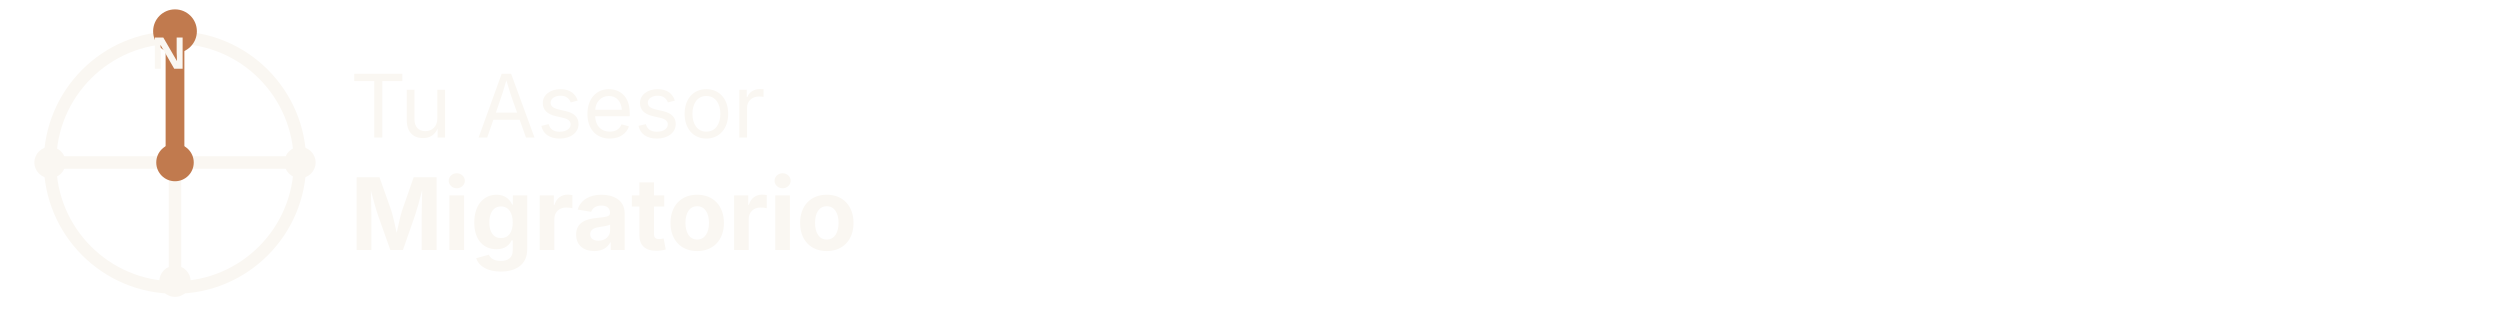
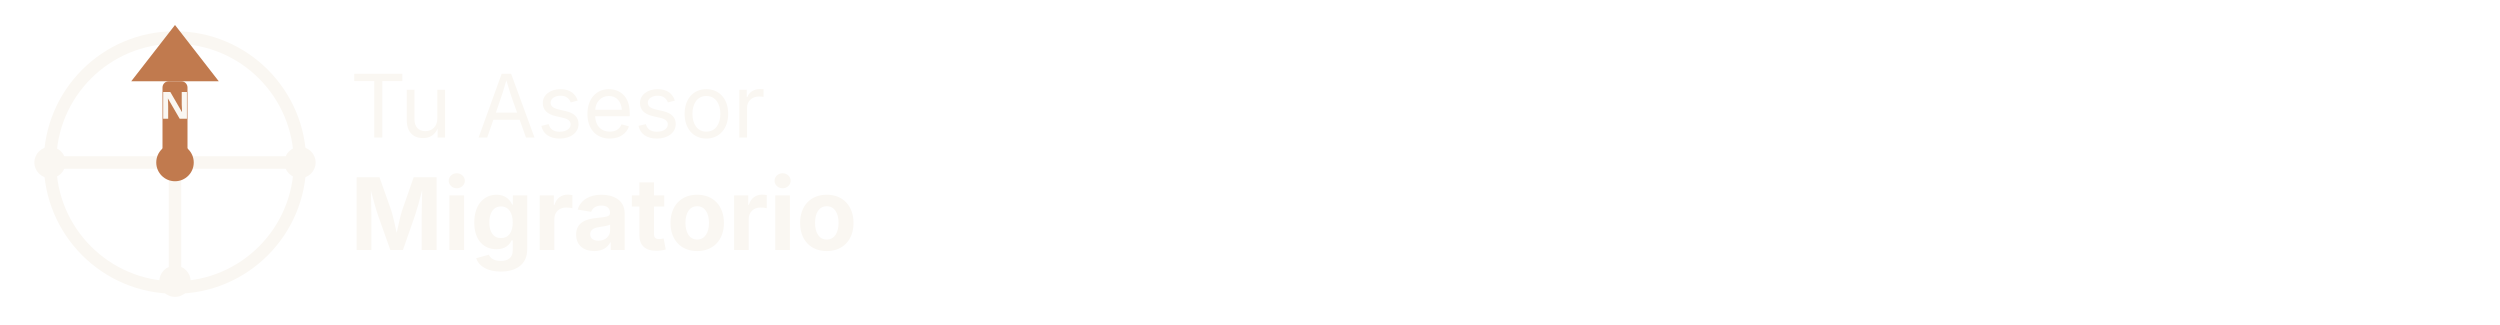
<svg xmlns="http://www.w3.org/2000/svg" viewBox="0 0 400 52" fill="none">
  <g transform="translate(4, 2)">
    <circle cx="24" cy="24" r="20" stroke="#FAF7F2" stroke-width="2" fill="none" />
-     <line x1="24" y1="22" x2="24" y2="3" stroke="#C17A4E" stroke-width="3" stroke-linecap="round" />
-     <circle cx="24" cy="3" r="3.5" fill="#C17A4E" />
-     <text x="23" y="9" text-anchor="middle" font-family="Geist, system-ui, sans-serif" font-size="7" font-weight="700" fill="#FAF7F2">N</text>
+     <rect x="22" y="11" width="4" height="12" fill="#C17A4E" rx="1" />
+     <polygon points="17,11 24,2 31,11" fill="#C17A4E" />
+     <text x="24" y="17" text-anchor="middle" font-family="Geist, system-ui, sans-serif" font-size="6" font-weight="700" fill="#FAF7F2">N</text>
    <line x1="26" y1="24" x2="44" y2="24" stroke="#FAF7F2" stroke-width="2" stroke-linecap="round" />
    <circle cx="44" cy="24" r="2.5" fill="#FAF7F2" />
    <line x1="22" y1="24" x2="4" y2="24" stroke="#FAF7F2" stroke-width="2" stroke-linecap="round" />
    <circle cx="4" cy="24" r="2.5" fill="#FAF7F2" />
    <line x1="24" y1="26" x2="24" y2="43" stroke="#FAF7F2" stroke-width="2" stroke-linecap="round" />
    <circle cx="24" cy="43" r="2.5" fill="#FAF7F2" />
    <circle cx="24" cy="24" r="3" fill="#C17A4E" />
  </g>
  <g font-family="Geist, system-ui, -apple-system, sans-serif">
    <text x="56" y="22" font-size="14" font-weight="400" fill="#FAF7F2">Tu Asesor</text>
    <text x="56" y="40" font-size="16" font-weight="700" fill="#FAF7F2">Migratorio</text>
  </g>
</svg>
